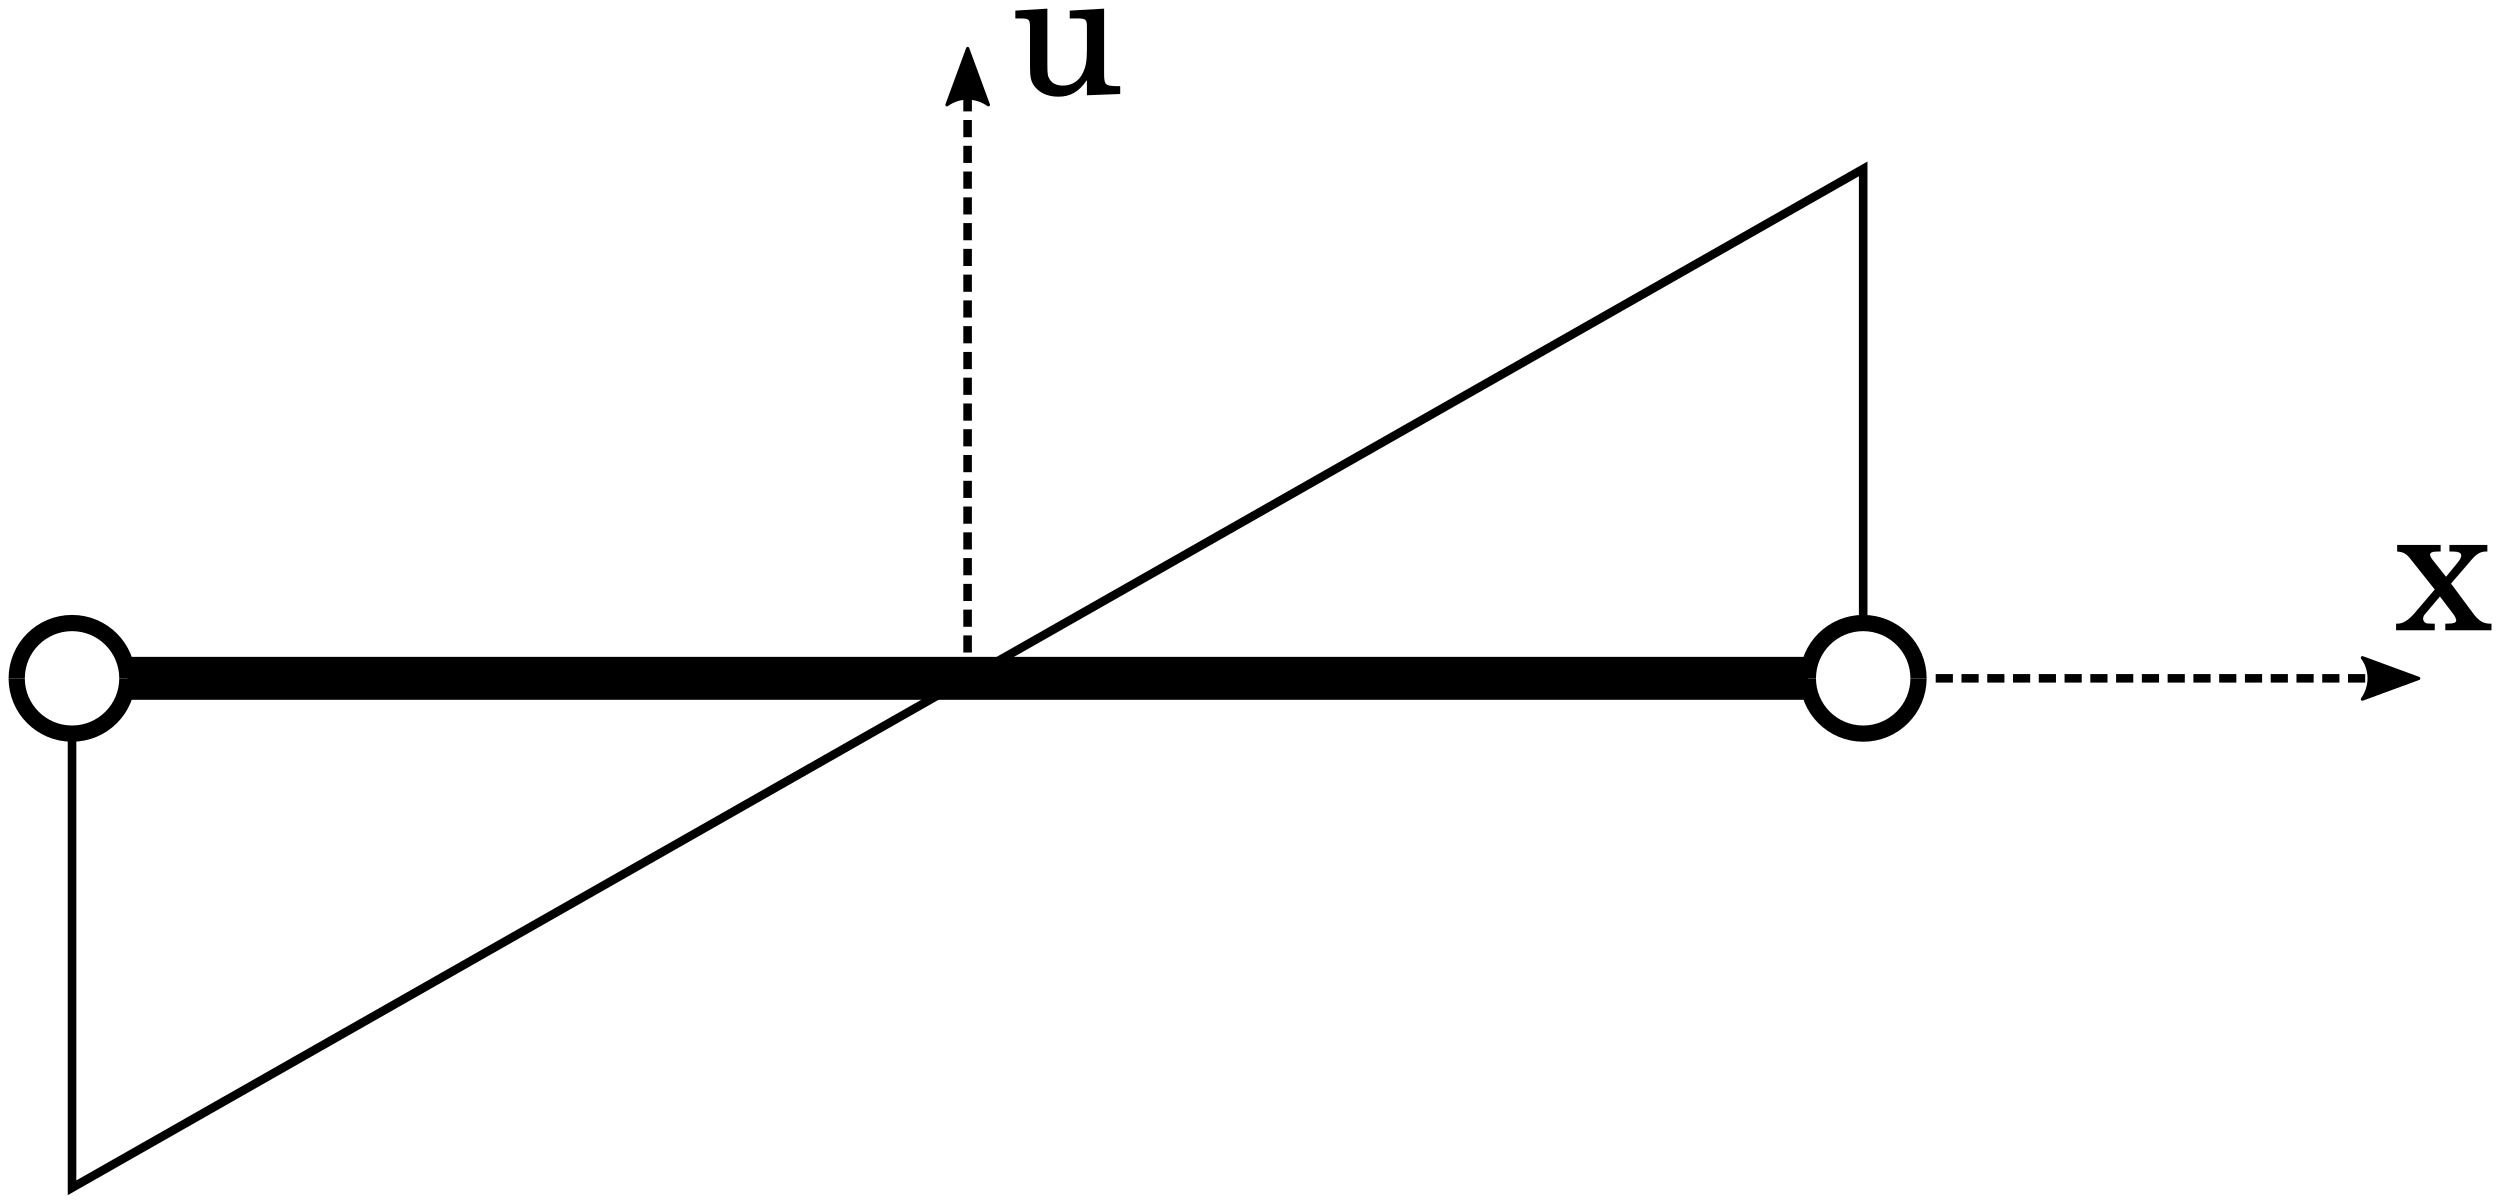
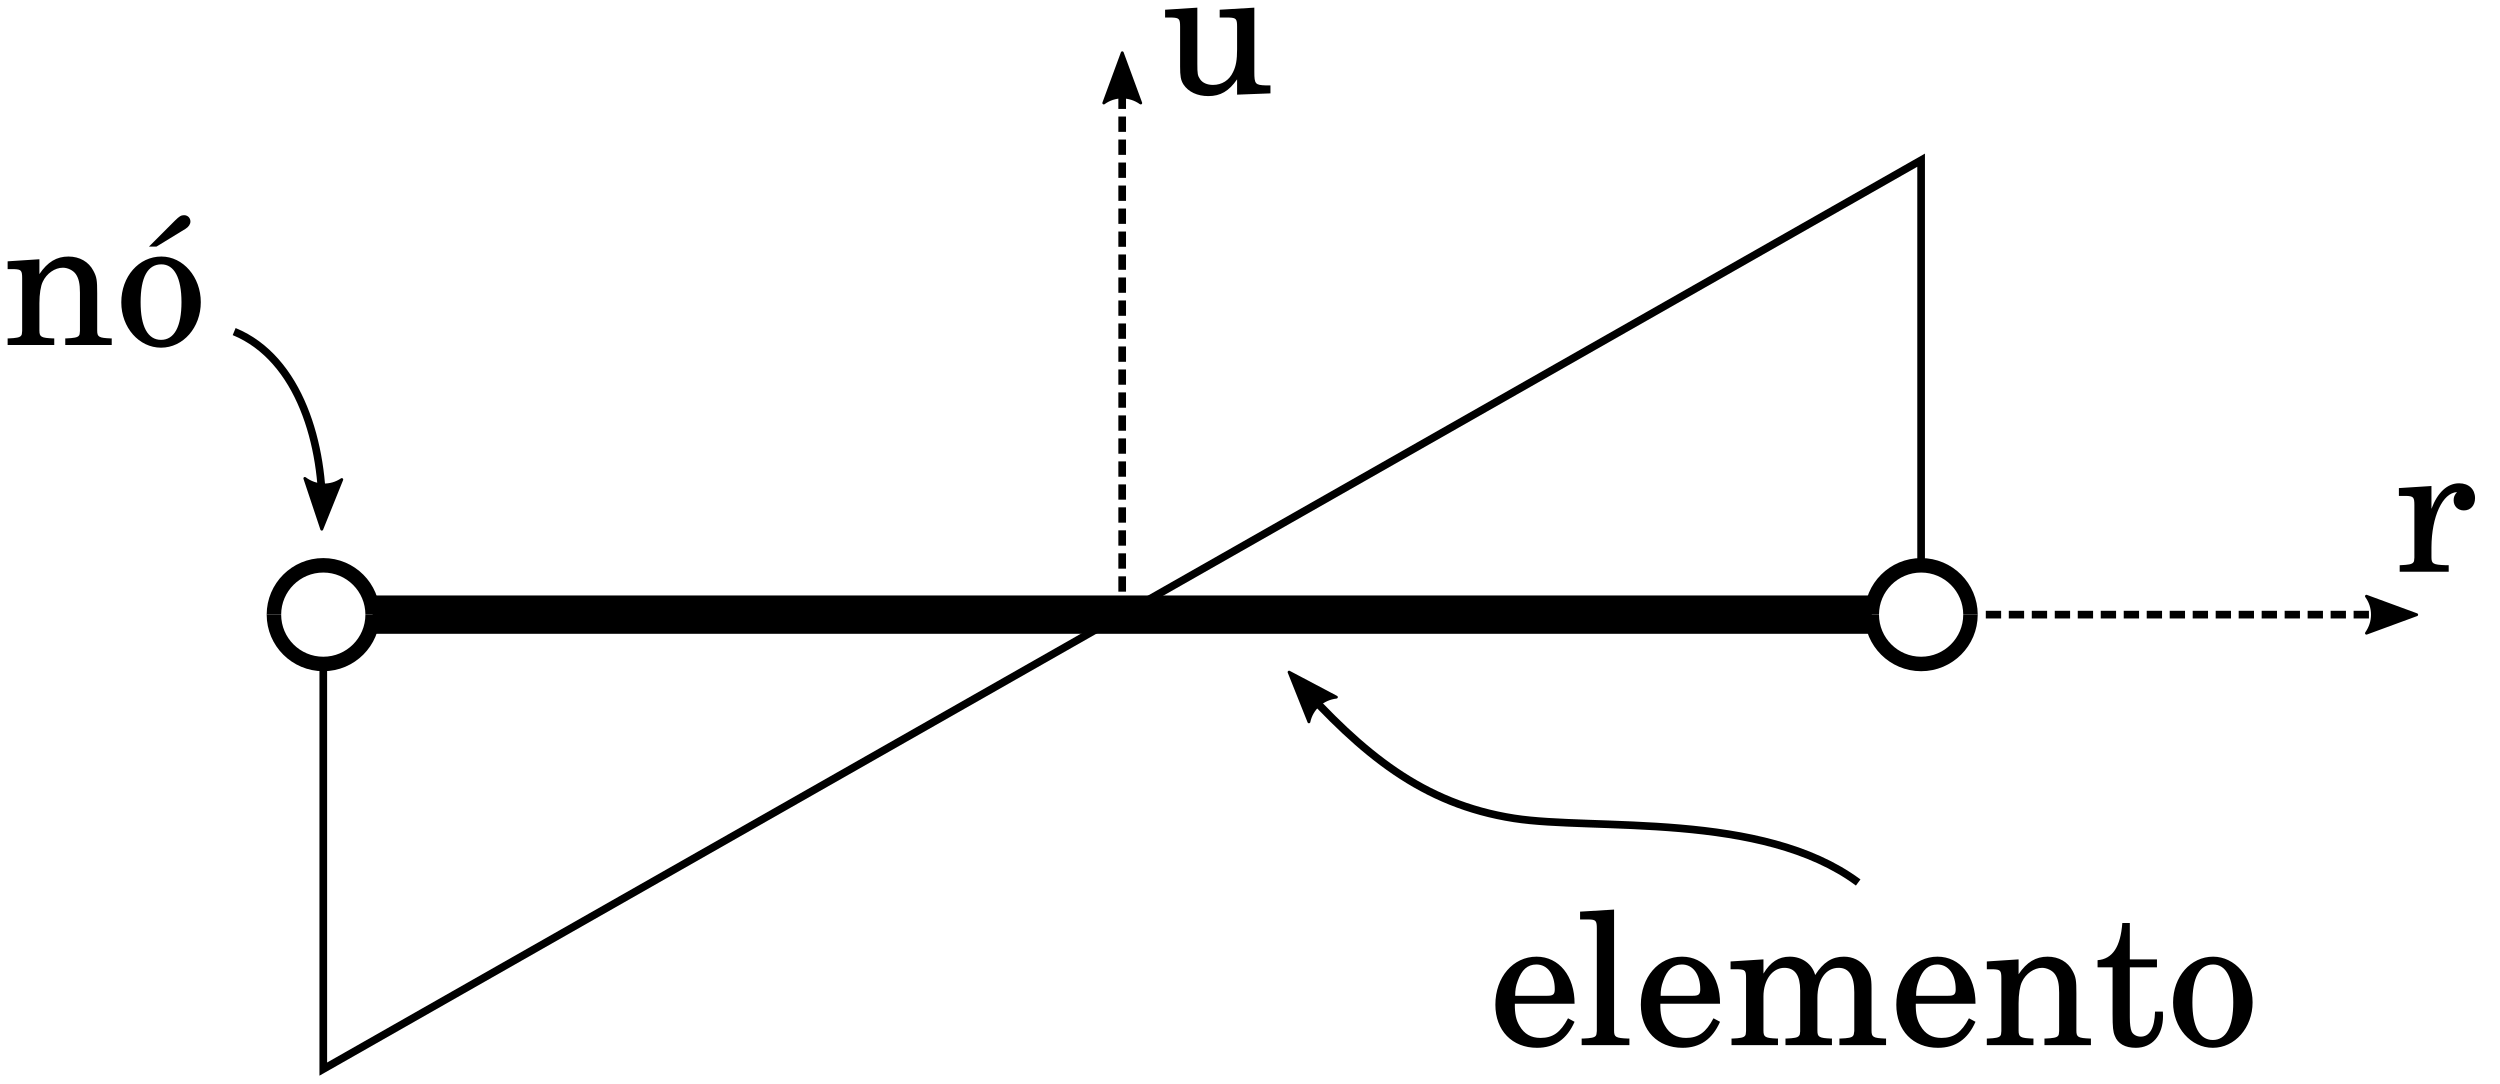
- <svg xmlns="http://www.w3.org/2000/svg" version="1.1" id="svg4504" xml:space="preserve" width="291.045" height="140.138" viewBox="0 0 291.045 140.138">
+ <svg xmlns="http://www.w3.org/2000/svg" version="1.1" id="svg4504" xml:space="preserve" width="326.259" height="141.381" viewBox="0 0 326.259 141.381">
  <defs id="defs4508">
+     <marker orient="auto" refY="0" refX="0" id="marker4633" style="overflow:visible">
+       <path id="path4631" style="fill:#000000;fill-opacity:1;fill-rule:evenodd;stroke:#000000;stroke-width:0.625;stroke-linejoin:round;stroke-opacity:1" d="M 8.719,4.034 -2.207,0.016 8.719,-4.002 c -1.745,2.372 -1.735,5.617 -6e-7,8.035 z" transform="scale(-0.6)" />
+     </marker>
+     <marker style="overflow:visible" id="marker4567" refX="0" refY="0" orient="auto">
+       <path transform="scale(-0.6)" d="M 8.719,4.034 -2.207,0.016 8.719,-4.002 c -1.745,2.372 -1.735,5.617 -6e-7,8.035 z" style="fill:#000000;fill-opacity:1;fill-rule:evenodd;stroke:#000000;stroke-width:0.625;stroke-linejoin:round;stroke-opacity:1" id="path4565" />
+     </marker>
    <marker orient="auto" refY="0" refX="0" id="marker5035" style="overflow:visible">
      <path id="path5033" style="fill:#000000;fill-opacity:1;fill-rule:evenodd;stroke:#000000;stroke-width:0.625;stroke-linejoin:round;stroke-opacity:1" d="M 8.719,4.034 -2.207,0.016 8.719,-4.002 c -1.745,2.372 -1.735,5.617 -6e-7,8.035 z" transform="scale(-0.6)" />
    </marker>
    <marker style="overflow:visible" id="marker4995" refX="0" refY="0" orient="auto">
      <path transform="matrix(-0.3,0,0,-0.3,0.69,0)" d="M 8.719,4.034 -2.207,0.016 8.719,-4.002 c -1.745,2.372 -1.735,5.617 -6e-7,8.035 z" style="fill:#000000;fill-opacity:1;fill-rule:evenodd;stroke:#000000;stroke-width:0.625;stroke-linejoin:round;stroke-opacity:1" id="path4993" />
    </marker>
    <marker style="overflow:visible" id="marker4919" refX="0" refY="0" orient="auto">
      <path transform="scale(-0.6)" d="M 8.719,4.034 -2.207,0.016 8.719,-4.002 c -1.745,2.372 -1.735,5.617 -6e-7,8.035 z" style="fill:#000000;fill-opacity:1;fill-rule:evenodd;stroke:#000000;stroke-width:0.625;stroke-linejoin:round;stroke-opacity:1" id="path4917" />
    </marker>
    <marker style="overflow:visible" id="marker4835" refX="0" refY="0" orient="auto">
      <path transform="matrix(-0.4,0,0,-0.4,-4,0)" style="fill:#000000;fill-opacity:1;fill-rule:evenodd;stroke:#000000;stroke-width:1pt;stroke-opacity:1" d="M 0,0 5,-5 -12.5,0 5,5 Z" id="path4833" />
    </marker>
    <marker orient="auto" refY="0" refX="0" id="Arrow1Mend" style="overflow:visible">
      <path id="path4661" d="M 0,0 5,-5 -12.5,0 5,5 Z" style="fill:#000000;fill-opacity:1;fill-rule:evenodd;stroke:#000000;stroke-width:1pt;stroke-opacity:1" transform="matrix(-0.4,0,0,-0.4,-4,0)" />
    </marker>
    <clipPath clipPathUnits="userSpaceOnUse" id="clipPath4522">
      <path d="m 720,969.602 h 6980.4 v 4010.4 H 720 Z" id="path4520" />
    </clipPath>
    <marker orient="auto" refY="0" refX="0" id="Arrow1Mend-3" style="overflow:visible">
      <path id="path4661-6" d="M 0,0 5,-5 -12.5,0 5,5 Z" style="fill:#000000;fill-opacity:1;fill-rule:evenodd;stroke:#000000;stroke-width:1pt;stroke-opacity:1" transform="matrix(-0.4,0,0,-0.4,-4,0)" />
    </marker>
  </defs>
-   <g id="g4512" transform="matrix(0,1.333333,1.333333,0,-244.0673,-389.806)">
+   <g id="g4512" transform="matrix(0,1.333333,1.333333,0,-210.264,-388.5634)">
    <path id="path4550" style="fill:none;stroke:#000000;stroke-width:3.75;stroke-linecap:butt;stroke-linejoin:miter;stroke-miterlimit:10;stroke-dasharray:none;stroke-opacity:1" d="m 351.582,194.17 v 146.731" />
    <g transform="matrix(0,0.100029,-0.0999711,0,796.0282,-30.93709)" id="g4590" style="stroke:#000000;stroke-width:14.173;stroke-miterlimit:10;stroke-dasharray:none">
      <path id="path4592" style="fill:none;stroke:#000000;stroke-width:14.173;stroke-linecap:butt;stroke-linejoin:miter;stroke-miterlimit:10;stroke-dasharray:none;stroke-opacity:1" d="m 3813.9,4445.75 c 0,26.67 -21.62,48.29 -48.3,48.29 -26.67,0 -48.29,-21.62 -48.29,-48.29" />
    </g>
    <g transform="matrix(0,0.100029,-0.0999711,0,796.0282,-30.93709)" id="g4594" style="stroke:#000000;stroke-width:14.173;stroke-miterlimit:10;stroke-dasharray:none">
      <path id="path4596" style="fill:none;stroke:#000000;stroke-width:14.173;stroke-linecap:butt;stroke-linejoin:miter;stroke-miterlimit:10;stroke-dasharray:none;stroke-opacity:1" d="m 3717.31,4445.75 c 0,-26.67 21.62,-48.3 48.29,-48.3 26.68,0 48.3,21.63 48.3,48.3" />
    </g>
    <g transform="matrix(0,0.100029,-0.0999711,0,796.0282,-30.93709)" id="g4598" style="stroke:#000000;stroke-width:14.173;stroke-miterlimit:10;stroke-dasharray:none">
      <path id="path4600" style="fill:none;stroke:#000000;stroke-width:14.173;stroke-linecap:butt;stroke-linejoin:miter;stroke-miterlimit:10;stroke-dasharray:none;stroke-opacity:1" d="m 2250.43,4445.75 c 0,26.67 -21.62,48.29 -48.3,48.29 -26.67,0 -48.29,-21.62 -48.29,-48.29" />
    </g>
    <g transform="matrix(0,0.100029,-0.0999711,0,796.0282,-30.93709)" id="g4602" style="stroke:#000000;stroke-width:14.173;stroke-miterlimit:10;stroke-dasharray:none">
      <path id="path4604" style="fill:none;stroke:#000000;stroke-width:14.173;stroke-linecap:butt;stroke-linejoin:miter;stroke-miterlimit:10;stroke-dasharray:none;stroke-opacity:1" d="m 2153.84,4445.75 c 0,-26.67 21.62,-48.3 48.29,-48.3 26.68,0 48.3,21.63 48.3,48.3" />
    </g>
    <path style="fill:none;fill-rule:evenodd;stroke:#000000;stroke-width:0.75;stroke-linecap:butt;stroke-linejoin:miter;stroke-miterlimit:4;stroke-dasharray:1.5, 0.75;stroke-dashoffset:0;stroke-opacity:1;marker-end:url(#marker5035)" d="M 351.582,267.535 H 297.581" id="path4534" />
    <path style="fill:none;fill-rule:evenodd;stroke:#000000;stroke-width:0.75;stroke-linecap:butt;stroke-linejoin:miter;stroke-miterlimit:4;stroke-dasharray:1.5, 0.75;stroke-dashoffset:0;stroke-opacity:1;marker-end:url(#marker4919)" d="m 351.582,352.064 v 41.18" id="path4536" />
    <text xml:space="preserve" style="font-style:normal;font-variant:normal;font-weight:normal;font-stretch:normal;font-size:16px;line-height:125%;font-family:'Century Schoolbook L';-inkscape-font-specification:'Century Schoolbook L';letter-spacing:0px;word-spacing:0px;fill:#000000;fill-opacity:1;stroke:none;stroke-width:0.75px;stroke-linecap:butt;stroke-linejoin:miter;stroke-opacity:1" x="392.12" y="347.384" id="text5079" transform="matrix(0,1,1,0,0,0)">
-       <tspan id="tspan5077" x="392.12" y="347.384" style="stroke-width:0.75px">x</tspan>
+       <tspan id="tspan5077" x="392.12" y="347.384" style="font-size:18px;stroke-width:0.75px">r</tspan>
    </text>
    <path style="fill:none;fill-rule:evenodd;stroke:#000000;stroke-width:0.75px;stroke-linecap:butt;stroke-linejoin:miter;stroke-opacity:1" d="m 356.41,189.34 h 39.653 l -44.481,78.196" id="path5081" />
    <path style="fill:none;fill-rule:evenodd;stroke:#000000;stroke-width:0.75px;stroke-linecap:butt;stroke-linejoin:miter;stroke-opacity:1" d="m 346.754,345.732 h -39.653 l 44.481,-78.196" id="path5081-3" />
    <text xml:space="preserve" style="font-style:normal;font-variant:normal;font-weight:normal;font-stretch:normal;font-size:16px;line-height:125%;font-family:'Century Schoolbook L';-inkscape-font-specification:'Century Schoolbook L';letter-spacing:0px;word-spacing:0px;fill:#000000;fill-opacity:1;stroke:none;stroke-width:0.75px;stroke-linecap:butt;stroke-linejoin:miter;stroke-opacity:1" x="271.358" y="300.561" id="text5079-3" transform="matrix(0,1,1,0,0,0)">
-       <tspan id="tspan5077-5" x="271.358" y="300.561" style="stroke-width:0.75px">u</tspan>
+       <tspan id="tspan5077-5" x="271.358" y="300.561" style="font-size:18px;stroke-width:0.75px">u</tspan>
    </text>
+     <text xml:space="preserve" style="font-style:normal;font-weight:normal;font-size:18px;line-height:1.25;font-family:sans-serif;letter-spacing:0px;word-spacing:0px;fill:#000000;fill-opacity:1;stroke:none;stroke-width:0.75" x="157.962" y="325.188" id="text4551" transform="matrix(0,1,1,0,0,0)">
+       <tspan id="tspan4549" x="157.962" y="325.188" style="font-style:normal;font-variant:normal;font-weight:normal;font-stretch:normal;font-family:'Century Schoolbook L';-inkscape-font-specification:'Century Schoolbook L';stroke-width:0.75">nó</tspan>
+     </text>
+     <text xml:space="preserve" style="font-style:normal;font-weight:normal;font-size:18px;line-height:1.25;font-family:sans-serif;letter-spacing:0px;word-spacing:0px;fill:#000000;fill-opacity:1;stroke:none;stroke-width:0.75" x="303.438" y="393.713" id="text4555" transform="matrix(0,1,1,0,0,0)">
+       <tspan id="tspan4553" x="303.438" y="393.713" style="font-style:normal;font-variant:normal;font-weight:normal;font-stretch:normal;font-family:'Century Schoolbook L';-inkscape-font-specification:'Century Schoolbook L';stroke-width:0.75">elemento</tspan>
+     </text>
+     <path style="fill:none;stroke:#000000;stroke-width:0.75px;stroke-linecap:butt;stroke-linejoin:miter;stroke-opacity:1;marker-end:url(#marker4567)" d="m 323.877,180.617 c 2.632,6.402 11.149,8.834 18.348,8.612" id="path4557" />
+     <path style="fill:none;stroke:#000000;stroke-width:0.75px;stroke-linecap:butt;stroke-linejoin:miter;stroke-opacity:1;marker-end:url(#marker4633)" d="m 377.799,339.573 c -6.996,-9.427 -5.056,-25.847 -6.277,-33.674 -1.404,-8.998 -6.344,-14.877 -13.569,-21.371" id="path4623" />
  </g>
</svg>
